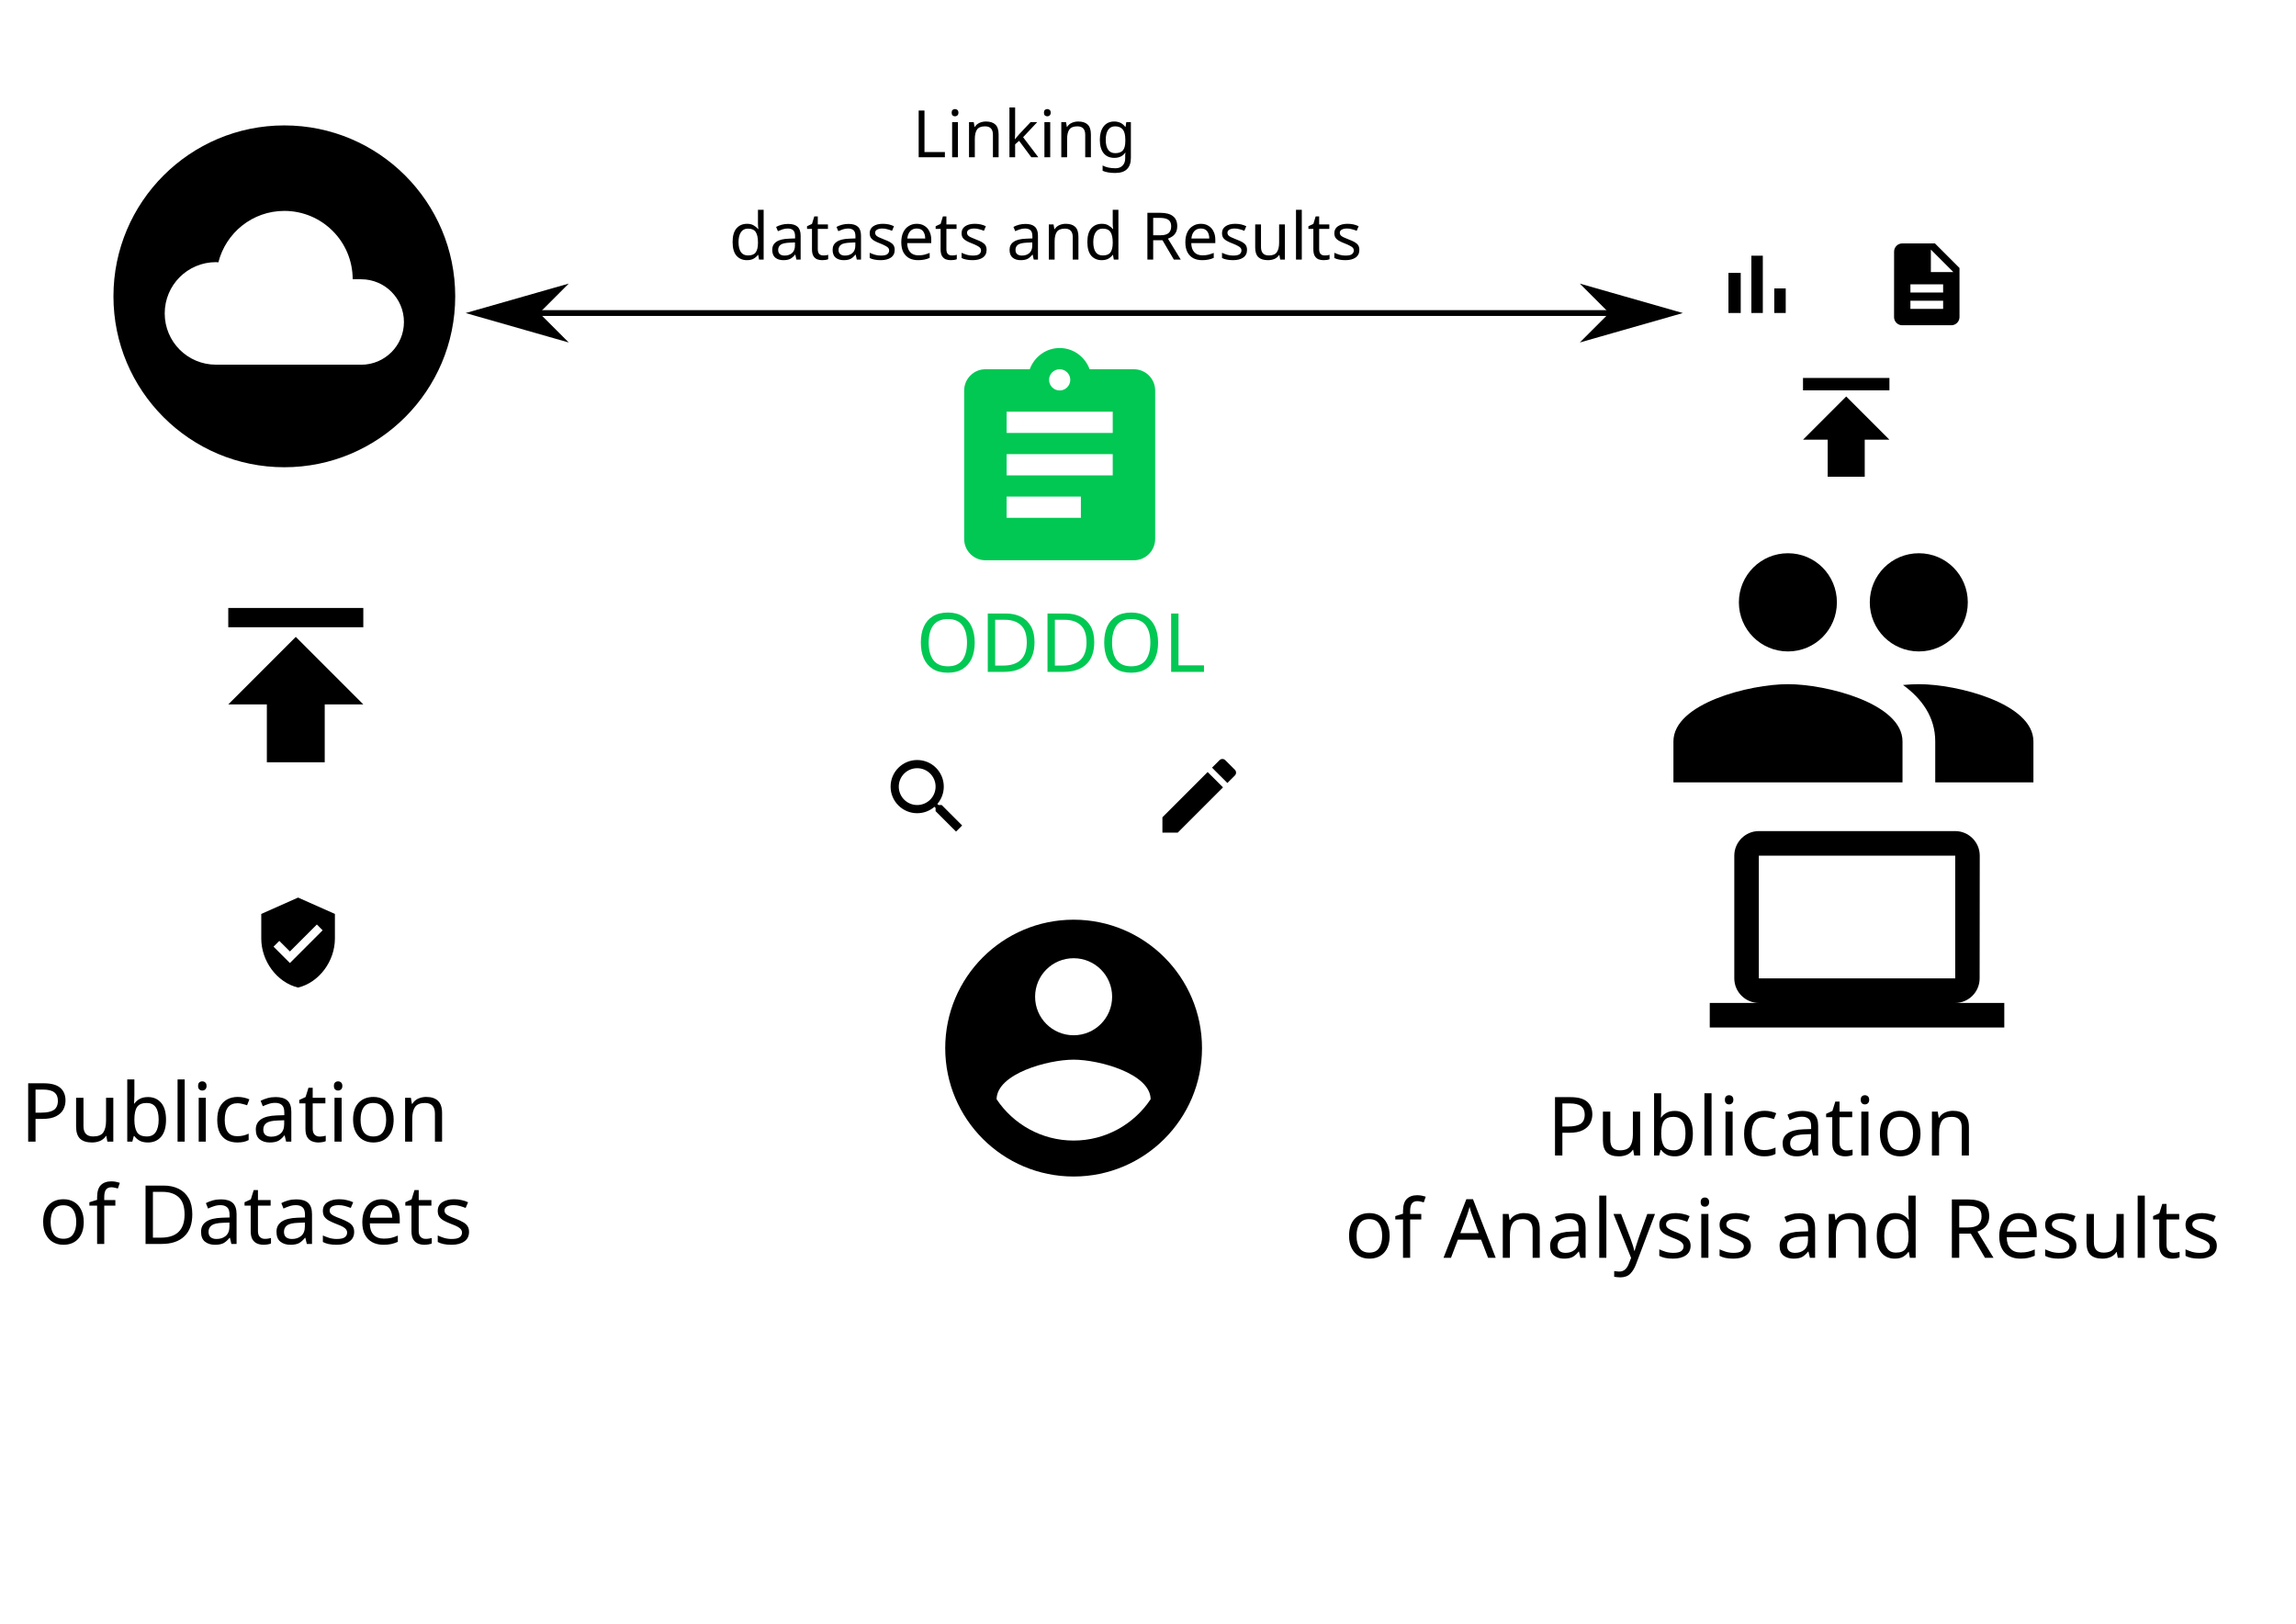
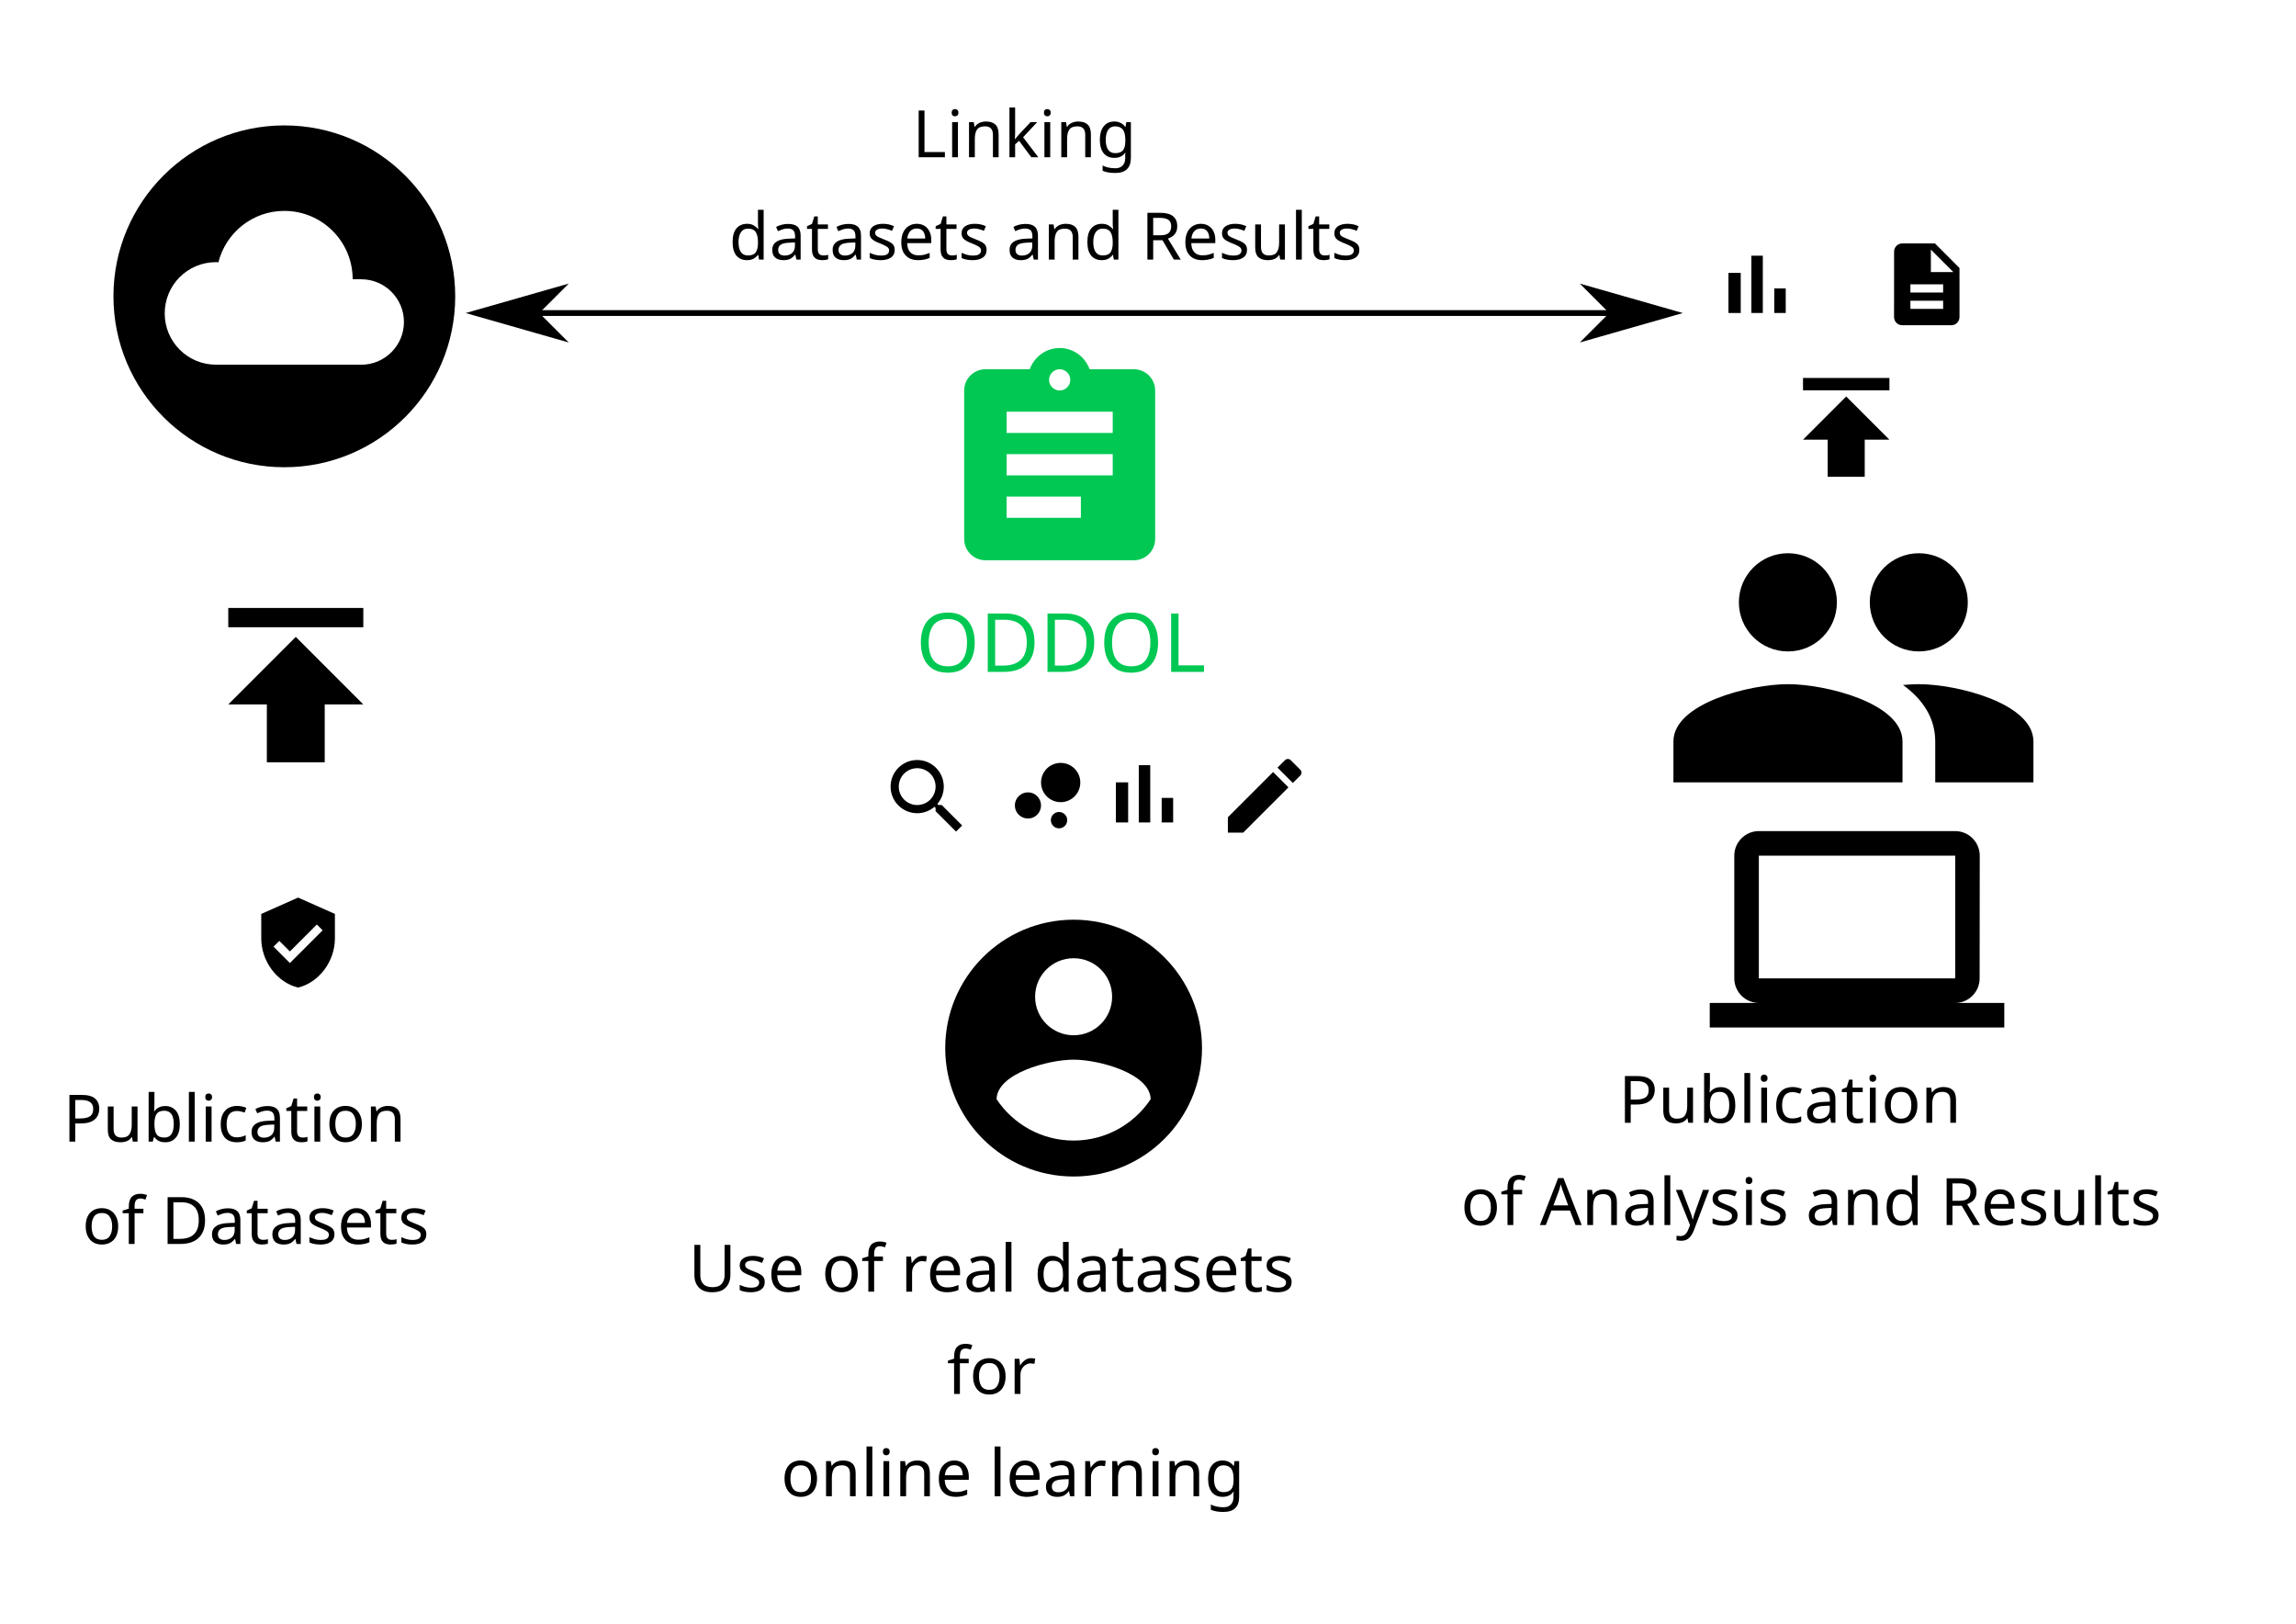
<svg xmlns="http://www.w3.org/2000/svg" width="297mm" height="210mm" viewBox="0 0 297 210" version="1.1" id="svg8">
  <defs id="defs2">
    <marker orient="auto" refY="0.0" refX="0.0" id="Arrow1Lend" style="overflow:visible;">
      <path id="path843" d="M 0.0,0.0 L 5.0,-5.0 L -12.5,0.0 L 5.0,5.0 L 0.0,0.0 z " style="fill-rule:evenodd;stroke:#000000;stroke-width:1pt;stroke-opacity:1;fill:#000000;fill-opacity:1" transform="scale(0.8) rotate(180) translate(12.5,0)" />
    </marker>
    <marker orient="auto" refY="0.0" refX="0.0" id="Arrow1Lstart" style="overflow:visible">
      <path id="path840" d="M 0.0,0.0 L 5.0,-5.0 L -12.5,0.0 L 5.0,5.0 L 0.0,0.0 z " style="fill-rule:evenodd;stroke:#000000;stroke-width:1pt;stroke-opacity:1;fill:#000000;fill-opacity:1" transform="scale(0.8) translate(12.5,0)" />
    </marker>
  </defs>
  <g id="layer1" transform="translate(0,-87)">
    <path style="stroke-width:1.248" d="m 29.528,165.627 v 2.495 h 17.468 v -2.495 z m 0,12.477 h 4.991 v 7.486 h 7.486 v -7.486 h 4.991 l -8.734,-8.734 z" id="path4" />
    <path style="stroke-width:2.21" d="m 36.78,103.22 c -12.202,0 -22.105,9.903 -22.105,22.105 0,12.202 9.903,22.105 22.105,22.105 12.202,0 22.105,-9.903 22.105,-22.105 0,-12.202 -9.903,-22.105 -22.105,-22.105 z m 9.947,30.946 H 27.938 c -3.669,0 -6.631,-2.962 -6.631,-6.631 0,-3.669 2.962,-6.631 6.631,-6.631 l 0.309,0.026 c 0.973,-3.824 4.399,-6.653 8.532,-6.653 4.885,0 8.842,3.957 8.842,8.842 h 1.105 c 3.05,0 5.526,2.476 5.526,5.526 0,3.05 -2.476,5.526 -5.526,5.526 z" id="path4-3" />
    <path style="stroke-width:0.529" d="m 38.559,203.086 -4.763,2.117 v 3.175 c 0,2.937 2.032,5.683 4.763,6.35 2.731,-0.667 4.763,-3.413 4.763,-6.35 v -3.175 z m -1.058,8.467 -2.117,-2.117 0.746,-0.746 1.371,1.365 3.487,-3.487 0.746,0.751 z" id="path4-6" />
    <path style="stroke-width:1.661" d="m 138.878,205.948 c -9.167,0 -16.608,7.44 -16.608,16.608 0,9.167 7.44,16.608 16.608,16.608 9.167,0 16.608,-7.44 16.608,-16.608 0,-9.167 -7.44,-16.608 -16.608,-16.608 z m 0,4.982 c 2.757,0 4.982,2.225 4.982,4.982 0,2.757 -2.225,4.982 -4.982,4.982 -2.757,0 -4.982,-2.225 -4.982,-4.982 0,-2.757 2.225,-4.982 4.982,-4.982 z m 0,23.583 c -4.152,0 -7.822,-2.126 -9.965,-5.348 0.05,-3.305 6.643,-5.115 9.965,-5.115 3.305,0 9.915,1.81 9.964,5.115 -2.142,3.222 -5.813,5.348 -9.964,5.348 z" id="path2" />
    <path style="stroke-width:1.373;fill:#00c853;fill-opacity:1" d="m 146.682,134.756 h -5.737 c -0.576,-1.592 -2.086,-2.745 -3.871,-2.745 -1.784,0 -3.294,1.153 -3.871,2.745 h -5.737 c -1.51,0 -2.745,1.235 -2.745,2.745 v 19.215 c 0,1.51 1.235,2.745 2.745,2.745 h 19.215 c 1.51,0 2.745,-1.235 2.745,-2.745 v -19.215 c 0,-1.51 -1.235,-2.745 -2.745,-2.745 z m -9.608,0 c 0.755,0 1.373,0.618 1.373,1.372 0,0.755 -0.618,1.373 -1.373,1.373 -0.755,0 -1.373,-0.618 -1.373,-1.373 0,-0.755 0.618,-1.372 1.373,-1.372 z m 2.745,19.215 h -9.608 v -2.745 h 9.608 z m 4.118,-5.49 h -13.725 v -2.745 h 13.725 z m 0,-5.49 h -13.725 v -2.745 h 13.725 z" id="path4-7" />
-     <path style="stroke-width:0.529" d="m 150.364,192.703 v 1.984 h 1.984 l 5.853,-5.853 -1.984,-1.984 z m 9.372,-5.403 c 0.206,-0.206 0.206,-0.54 0,-0.746 l -1.238,-1.238 c -0.206,-0.206 -0.54,-0.206 -0.746,0 l -0.968,0.968 1.984,1.984 z" id="path2-3" />
+     <path style="stroke-width:0.529" d="m 158.831,192.703 v 1.984 h 1.984 l 5.853,-5.853 -1.984,-1.984 z m 9.372,-5.403 c 0.206,-0.206 0.206,-0.54 0,-0.746 l -1.238,-1.238 c -0.206,-0.206 -0.54,-0.206 -0.746,0 l -0.968,0.968 1.984,1.984 z" id="path2-3" />
    <path style="stroke-width:0.529" d="m 121.818,191.117 h -0.418 l -0.148,-0.143 c 0.519,-0.603 0.831,-1.386 0.831,-2.238 0,-1.9 -1.54,-3.44 -3.44,-3.44 -1.9,0 -3.44,1.54 -3.44,3.44 0,1.9 1.54,3.44 3.44,3.44 0.852,0 1.635,-0.312 2.238,-0.831 l 0.143,0.148 v 0.418 l 2.646,2.641 0.788,-0.788 z m -3.175,0 c -1.318,0 -2.381,-1.064 -2.381,-2.381 0,-1.318 1.064,-2.381 2.381,-2.381 1.318,0 2.381,1.064 2.381,2.381 0,1.318 -1.064,2.381 -2.381,2.381 z" id="path2-5" />
    <path style="stroke-width:0.529" d="m 223.585,122.294 h 1.587 v 5.186 h -1.587 z m 2.963,-2.223 h 1.482 v 7.408 h -1.482 z m 2.963,4.233 h 1.482 v 3.175 h -1.482 z" id="path2-2" />
    <path style="stroke-width:2.117" d="m 248.217,171.253 c 3.514,0 6.329,-2.836 6.329,-6.35 0,-3.514 -2.815,-6.35 -6.329,-6.35 -3.514,0 -6.35,2.836 -6.35,6.35 0,3.514 2.836,6.35 6.35,6.35 z m -16.933,0 c 3.514,0 6.329,-2.836 6.329,-6.35 0,-3.514 -2.815,-6.35 -6.329,-6.35 -3.514,0 -6.35,2.836 -6.35,6.35 0,3.514 2.836,6.35 6.35,6.35 z m 0,4.233 c -4.932,0 -14.817,2.477 -14.817,7.408 v 5.292 h 29.633 v -5.292 c 0,-4.932 -9.885,-7.408 -14.817,-7.408 z m 16.933,0 c -0.614,0 -1.312,0.042 -2.053,0.106 2.455,1.778 4.17,4.17 4.17,7.303 v 5.292 h 12.7 v -5.292 c 0,-4.932 -9.885,-7.408 -14.817,-7.408 z" id="path4-9" />
    <path style="stroke-width:0.529" d="m 250.297,118.484 h -4.233 c -0.582,0 -1.053,0.476 -1.053,1.058 l -0.005,8.467 c 0,0.582 0.471,1.058 1.053,1.058 h 6.355 c 0.582,0 1.058,-0.476 1.058,-1.058 v -6.35 z m 1.058,8.467 h -4.233 v -1.058 h 4.233 z m 0,-2.117 h -4.233 v -1.058 h 4.233 z m -1.587,-2.646 v -2.91 l 2.91,2.91 z" id="path4-1" />
    <path style="stroke-width:1.587" d="m 252.917,216.713 c 1.746,0 3.159,-1.429 3.159,-3.175 l 0.015,-15.875 c -3e-5,-1.746 -1.429,-3.175 -3.175,-3.175 H 227.516 c -1.746,0 -3.175,1.429 -3.175,3.175 v 15.875 c 0,1.746 1.429,3.175 3.175,3.175 h -6.35 v 3.175 h 38.1 v -3.175 z m -25.4,-19.05 h 25.4 v 15.875 H 227.517 Z" id="path4-2" />
    <text xml:space="preserve" style="font-style:normal;font-weight:normal;font-size:10.583px;line-height:1.25;font-family:sans-serif;letter-spacing:0px;word-spacing:0px;fill:#000000;fill-opacity:1;stroke:none;stroke-width:0.265" x="39.955" y="234.655" id="text4617">
-       <tspan x="39.955" y="234.655" style="text-align:center;text-anchor:middle;stroke-width:0.265" id="tspan4619">Publication</tspan>
-       <tspan x="39.955" y="247.884" style="text-align:center;text-anchor:middle;stroke-width:0.265" id="tspan4623">of Datasets</tspan>
+       <tspan x="39.955" y="234.655" style="text-align:center;text-anchor:middle;stroke-width:0.265;font-size:8.467px" id="tspan4619">Publication</tspan>
+       <tspan x="39.955" y="247.884" style="text-align:center;text-anchor:middle;stroke-width:0.265;font-size:8.467px" id="tspan4623">of Datasets</tspan>
    </text>
    <path id="path4640" d="m 233.228,135.883 v 1.597 h 11.18 v -1.597 z m 0,7.986 h 3.194 v 4.791 h 4.791 v -4.791 h 3.194 l -5.59,-5.59 z" style="stroke-width:0.799" />
-     <text xml:space="preserve" style="font-style:normal;font-weight:normal;font-size:10.583px;line-height:1.25;font-family:sans-serif;letter-spacing:0px;word-spacing:0px;fill:#000000;fill-opacity:1;stroke:none;stroke-width:0.265" x="237.46" y="236.446" id="text4644">
-       <tspan id="tspan4642" x="237.46" y="236.446" style="text-align:center;text-anchor:middle;stroke-width:0.265">Publication</tspan>
-       <tspan x="237.46" y="249.675" style="text-align:center;text-anchor:middle;stroke-width:0.265" id="tspan4646">of Analysis and Results</tspan>
+     <text xml:space="preserve" style="font-style:normal;font-weight:normal;font-size:10.583px;line-height:1.25;font-family:sans-serif;letter-spacing:0px;word-spacing:0px;fill:#000000;fill-opacity:1;stroke:none;stroke-width:0.265" x="241.165" y="232.213" id="text4644">
+       <tspan id="tspan4642" x="241.165" y="232.213" style="font-size:8.467px;text-align:center;text-anchor:middle;stroke-width:0.265">Publication</tspan>
+       <tspan x="241.165" y="245.442" style="font-size:8.467px;text-align:center;text-anchor:middle;stroke-width:0.265" id="tspan4646">of Analysis and Results</tspan>
    </text>
    <path style="fill:none;stroke:#000000;stroke-width:0.75;stroke-linecap:butt;stroke-linejoin:miter;stroke-opacity:1;stroke-miterlimit:4;stroke-dasharray:none;marker-start:url(#Arrow1Lstart);marker-end:url(#Arrow1Lend)" d="M 61.695,127.487 H 216.229" id="path838" />
    <text xml:space="preserve" style="font-style:normal;font-weight:normal;font-size:10.583px;line-height:1.25;font-family:sans-serif;letter-spacing:0px;word-spacing:0px;fill:#00c853;fill-opacity:1;stroke:none;stroke-width:0.265;" x="118.476" y="173.895" id="text1138">
      <tspan id="tspan1136" x="118.476" y="173.895" style="stroke-width:0.265;fill:#00c853;fill-opacity:1;">ODDOL</tspan>
    </text>
    <text xml:space="preserve" style="font-style:normal;font-weight:normal;font-size:10.583px;line-height:1.25;font-family:sans-serif;text-align:center;letter-spacing:0px;word-spacing:0px;text-anchor:middle;fill:#000000;fill-opacity:1;stroke:none;stroke-width:0.265" x="142.14" y="107.339" id="text1142">
      <tspan id="tspan1140" x="142.14" y="107.339" style="font-size:8.467px;text-align:center;text-anchor:middle;stroke-width:0.265">Linking</tspan>
      <tspan x="142.14" y="120.569" style="font-size:8.467px;text-align:center;text-anchor:middle;stroke-width:0.265" id="tspan1144">datasets and Results</tspan>
    </text>
+     <text xml:space="preserve" style="font-style:normal;font-weight:normal;font-size:10.583px;line-height:1.25;font-family:sans-serif;letter-spacing:0px;word-spacing:0px;fill:#000000;fill-opacity:1;stroke:none;stroke-width:0.265" x="137.892" y="254.056" id="text1196">
+       <tspan id="tspan1194" x="137.892" y="254.056" style="font-size:8.467px;text-align:center;text-anchor:middle;stroke-width:0.265">Use of real datasets</tspan>
+       <tspan x="137.892" y="267.285" style="font-size:8.467px;text-align:center;text-anchor:middle;stroke-width:0.265" id="tspan1198">for</tspan>
+       <tspan x="137.892" y="280.514" style="font-size:8.467px;text-align:center;text-anchor:middle;stroke-width:0.265" id="tspan1200">online learning</tspan>
+     </text>
+     <circle style="stroke-width:0.529" cx="132.97" cy="191.17" r="1.693" id="circle4" />
+     <circle style="stroke-width:0.529" cx="136.992" cy="193.075" r="1.058" id="circle6" />
+     <circle style="stroke-width:0.529" cx="137.204" cy="188.207" r="2.54" id="circle8" />
+     <path style="stroke-width:0.529" d="m 144.345,188.186 h 1.587 v 5.186 h -1.587 z m 2.963,-2.223 h 1.482 v 7.408 h -1.482 z m 2.963,4.233 h 1.482 v 3.175 h -1.482 z" id="path2-2-3" />
  </g>
</svg>
